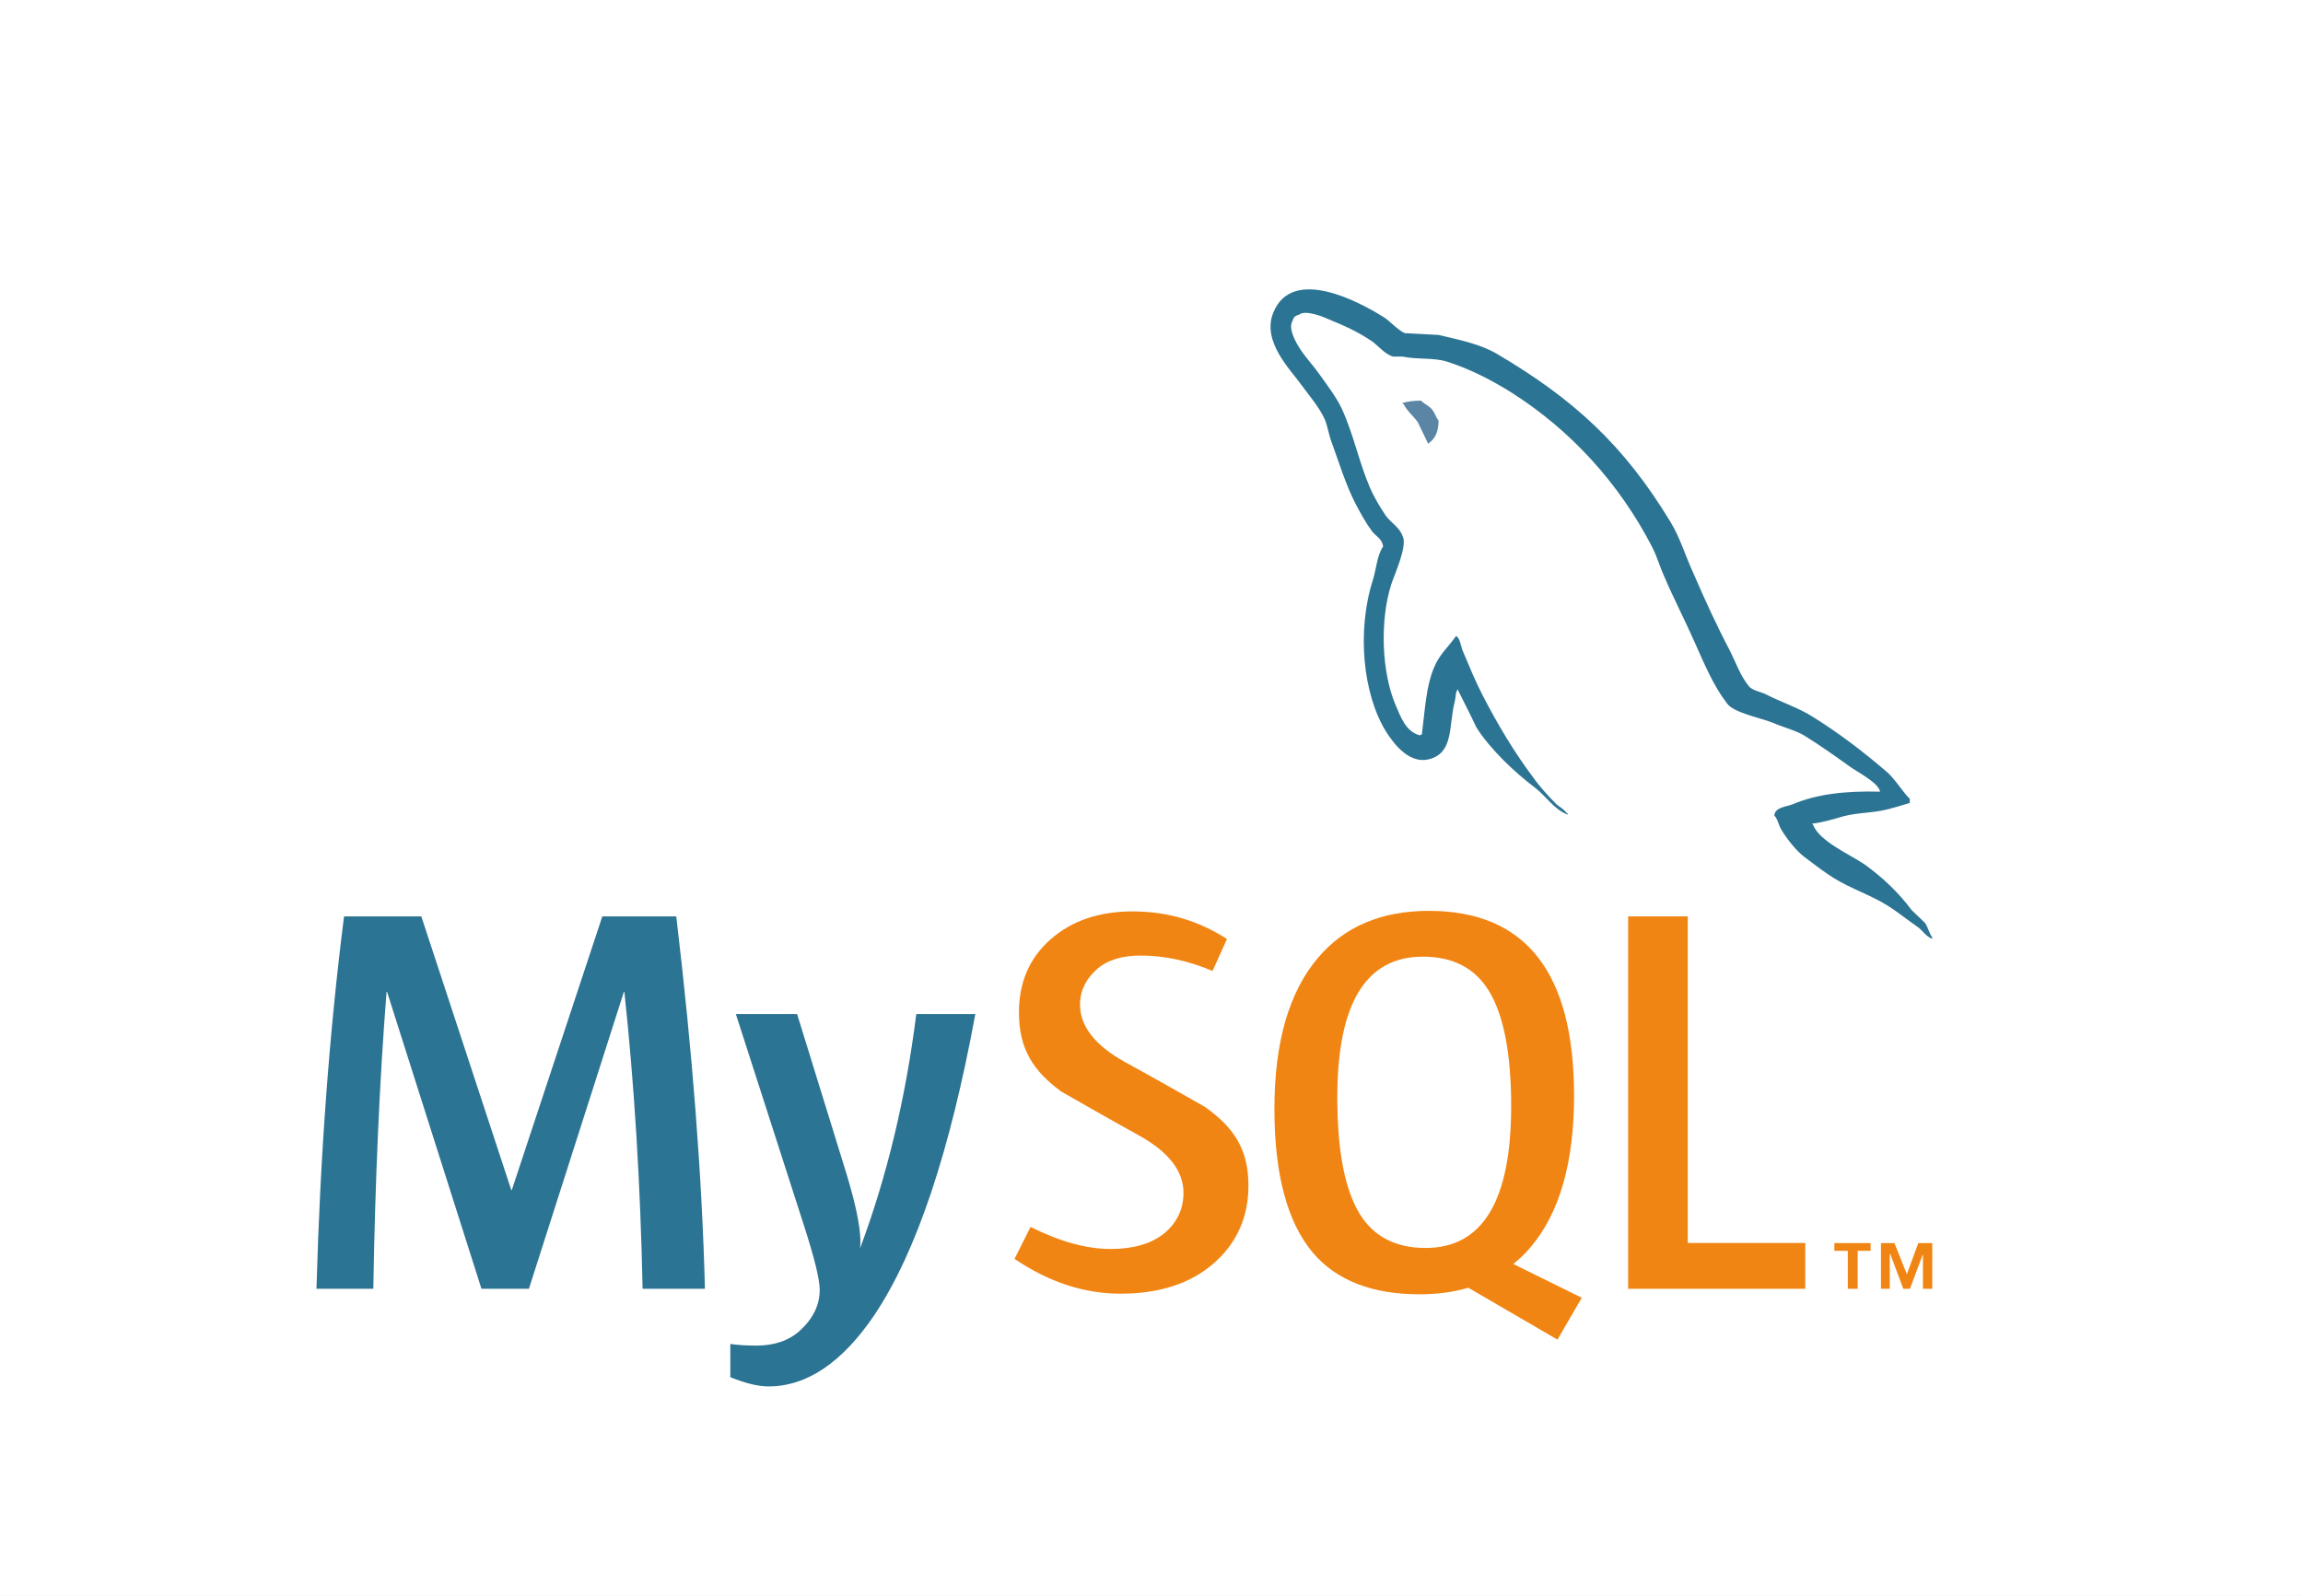
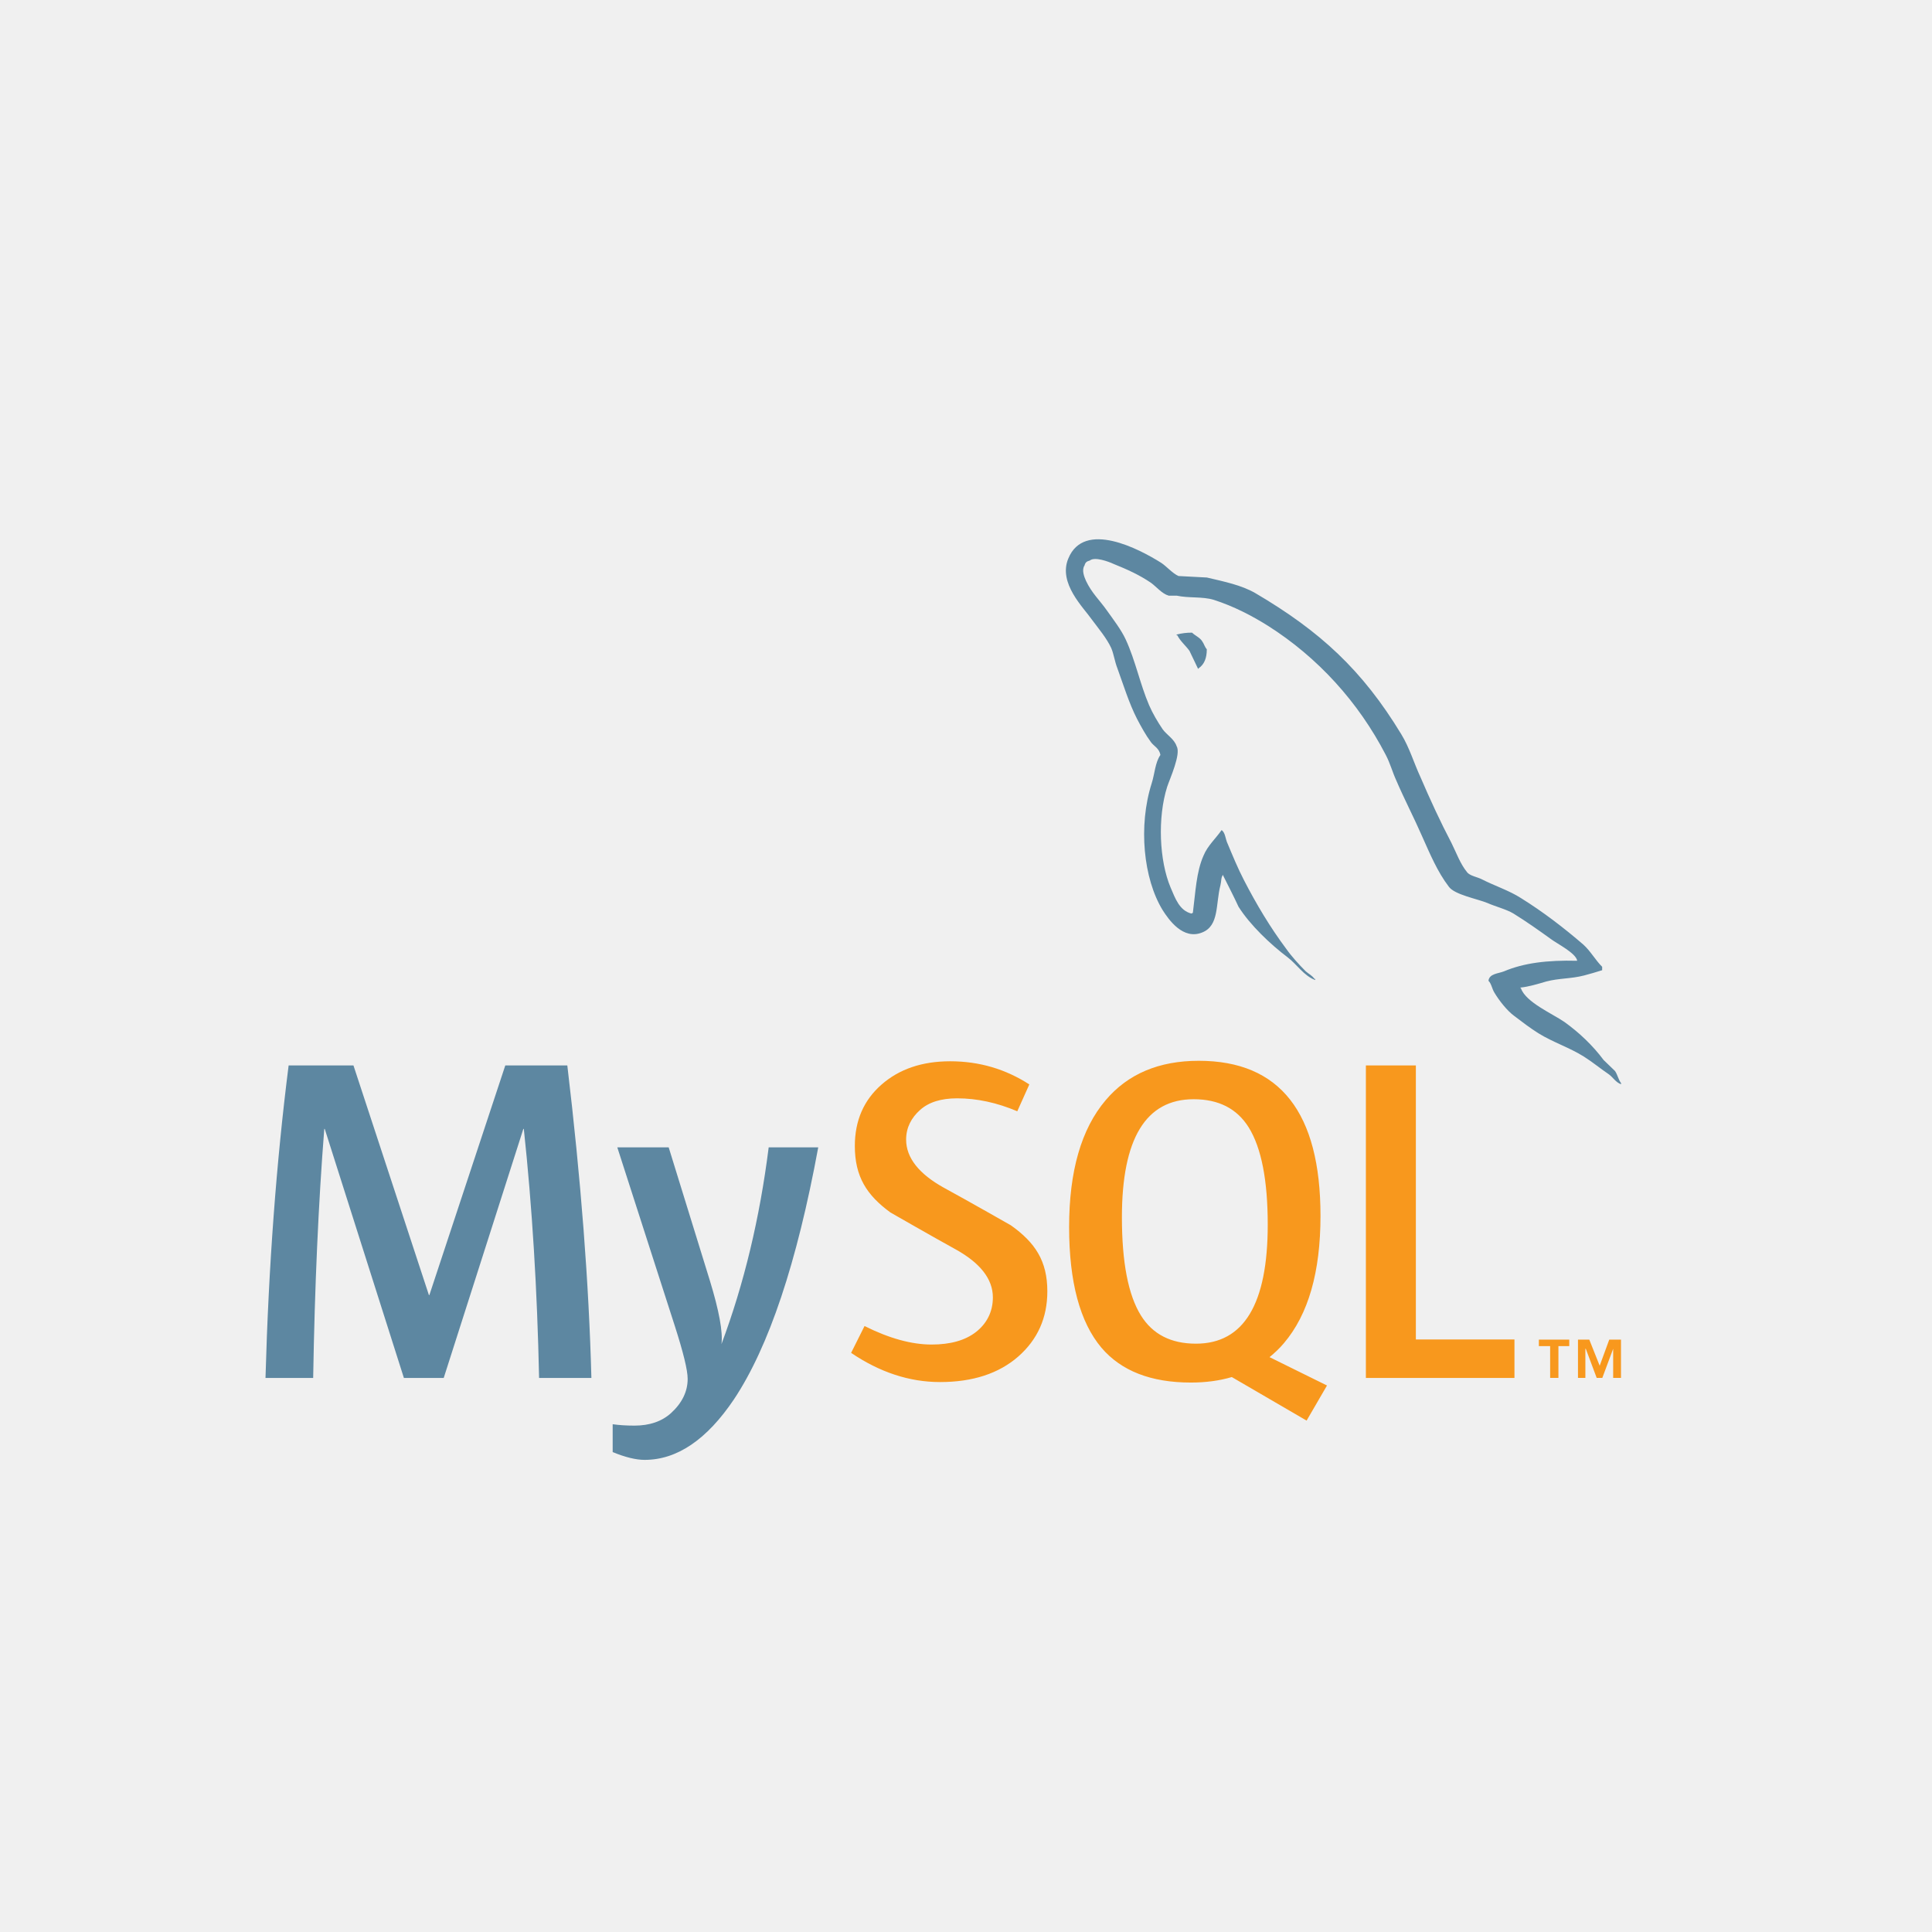
- <svg xmlns="http://www.w3.org/2000/svg" version="1.1" id="svg2" width="319.32" height="221.32" viewBox="0 0 319.32 221.32">
-   <defs id="defs6" />
-   <g id="g8" transform="matrix(1.333333,0,0,-1.333333,0,221.32)">
-     <g id="g10" transform="scale(0.1)">
-       <path d="M 2394.87,0 H 0 V 1659.91 H 2394.87 V 0" style="fill:#ffffff;fill-opacity:1;fill-rule:nonzero;stroke:none" id="path12" />
-       <path d="m 1477.69,1243.17 c -7.94,0 -13.54,-0.96 -19.19,-2.35 v -0.94 h 0.91 c 3.78,-7.47 10.34,-12.66 14.98,-19.2 3.77,-7.49 7.05,-14.95 10.79,-22.45 0.46,0.46 0.91,0.95 0.91,0.95 6.6,4.66 9.87,12.14 9.87,23.39 -2.83,3.3 -3.27,6.55 -5.63,9.84 -2.8,4.67 -8.89,7.01 -12.64,10.76" style="fill:#5b85a4;fill-opacity:1;fill-rule:evenodd;stroke:none" id="path14" />
-       <path d="m 733.074,319.32 h -64.832 c -2.285,109.43 -8.601,212.328 -18.933,308.719 h -0.571 L 550.027,319.32 h -49.363 l -98.113,308.719 h -0.578 C 394.695,535.469 390.117,432.57 388.215,319.32 h -59.113 c 3.82,137.731 13.378,266.84 28.679,387.36 h 80.356 l 93.535,-284.621 h 0.574 l 94.109,284.621 h 76.887 C 720.078,565.531 730.02,436.379 733.074,319.32" style="fill:#2c7493;fill-opacity:1;fill-rule:nonzero;stroke:none" id="path16" />
-       <path d="M 1014.26,605.109 C 987.859,461.859 953.035,357.762 909.813,292.82 c -33.68,-50.039 -70.575,-75.058 -110.75,-75.058 -10.711,0 -23.918,3.226 -39.59,9.636 v 34.532 c 7.656,-1.121 16.64,-1.719 26.972,-1.719 18.743,0 33.848,5.18 45.34,15.519 13.762,12.598 20.649,26.758 20.649,42.45 0,10.718 -5.371,32.711 -16.067,65.98 l -71.152,220.949 h 63.691 l 51.067,-165.25 c 11.472,-37.519 16.257,-63.711 14.343,-78.64 27.93,74.601 47.442,155.902 58.543,243.89 h 61.401" style="fill:#2c7493;fill-opacity:1;fill-rule:nonzero;stroke:none" id="path18" />
-       <path d="m 1877.3,319.32 h -184.19 v 387.36 h 61.98 V 366.969 H 1877.3 V 319.32" style="fill:#f18513;fill-opacity:1;fill-rule:nonzero;stroke:none" id="path20" />
-       <path d="m 1414.23,396.809 c -15.69,25.25 -23.55,65.769 -23.55,121.64 0,97.539 29.66,146.344 88.95,146.344 31,0 53.75,-11.672 68.3,-34.992 15.67,-25.262 23.53,-65.43 23.53,-120.52 0,-98.32 -29.66,-147.5 -88.95,-147.5 -30.99,0 -53.75,11.66 -68.28,35.028 m 230.68,-86.829 -71.2,35.11 c 6.34,5.199 12.36,10.808 17.81,17.301 30.23,35.539 45.36,88.14 45.36,157.781 0,128.148 -50.31,192.258 -150.92,192.258 -49.35,0 -87.81,-16.25 -115.35,-48.797 -30.24,-35.582 -45.34,-87.985 -45.34,-157.235 0,-68.089 13.38,-118.039 40.16,-149.769 24.49,-28.68 61.41,-43.039 110.77,-43.039 18.43,0 35.34,2.269 50.71,6.808 l 92.72,-53.957 25.28,43.539" style="fill:#f18513;fill-opacity:1;fill-rule:evenodd;stroke:none" id="path22" />
-       <path d="m 1298.26,426.691 c 0,-32.851 -12.07,-59.82 -36.13,-80.921 -24.08,-21.008 -56.43,-31.54 -96.94,-31.54 -37.89,0 -74.61,12.122 -110.18,36.168 l 16.64,33.274 c 30.61,-15.301 58.31,-22.942 83.18,-22.942 23.33,0 41.59,5.192 54.8,15.45 13.18,10.332 21.08,24.742 21.08,43.019 0,23 -16.04,42.66 -45.47,59.153 -27.17,14.91 -81.47,46.039 -81.47,46.039 -29.42,21.461 -44.17,44.488 -44.17,82.429 0,31.379 11,56.743 32.97,76.039 22.02,19.336 50.43,29.004 85.22,29.004 35.96,0 68.66,-9.597 98.11,-28.722 l -14.96,-33.243 c -25.2,10.684 -50.05,16.047 -74.55,16.047 -19.88,0 -35.2,-4.773 -45.88,-14.375 -10.74,-9.519 -17.38,-21.769 -17.38,-36.699 0,-22.941 16.39,-42.84 46.65,-59.652 27.51,-14.918 83.14,-46.649 83.14,-46.649 30.26,-21.422 45.34,-44.261 45.34,-81.879" style="fill:#f18513;fill-opacity:1;fill-rule:nonzero;stroke:none" id="path24" />
-       <path d="m 1955.08,836.434 c -37.46,0.937 -66.47,-2.801 -90.8,-13.106 -7.02,-2.805 -18.24,-2.805 -19.2,-11.699 3.77,-3.738 4.22,-9.816 7.52,-14.988 5.6,-9.36 15.41,-21.977 24.32,-28.547 9.83,-7.492 19.66,-14.953 29.97,-21.504 18.24,-11.281 38.84,-17.805 56.6,-29.043 10.33,-6.543 20.59,-14.961 30.92,-22 5.13,-3.742 8.38,-9.836 14.96,-12.152 v 1.418 c -3.3,4.199 -4.22,10.285 -7.48,14.992 -4.67,4.644 -9.36,8.883 -14.05,13.543 -13.58,18.25 -30.45,34.148 -48.66,47.254 -14.99,10.324 -47.77,24.367 -53.83,41.632 0,0 -0.49,0.496 -0.95,0.957 10.3,0.95 22.49,4.7 32.31,7.539 15.89,4.2 30.4,3.25 46.78,7.45 7.5,1.886 14.99,4.242 22.51,6.543 v 4.242 c -8.47,8.406 -14.53,19.656 -23.42,27.605 -23.85,20.586 -50.09,40.696 -77.23,57.571 -14.53,9.363 -33.25,15.418 -48.7,23.394 -5.59,2.813 -14.94,4.199 -18.23,8.906 -8.43,10.293 -13.13,23.848 -19.2,36.036 -13.56,25.713 -26.69,54.253 -38.37,81.443 -8.42,18.24 -13.57,36.48 -23.87,53.34 -48.23,79.58 -100.63,127.76 -181.13,175.04 -17.32,9.84 -37.91,14.05 -59.89,19.2 -11.72,0.49 -23.41,1.4 -35.11,1.86 -7.5,3.29 -15,12.19 -21.54,16.4 -26.69,16.84 -95.46,53.34 -115.13,5.14 -12.64,-30.44 18.72,-60.38 29.49,-75.83 7.95,-10.75 18.26,-22.94 23.85,-35.09 3.28,-7.96 4.22,-16.4 7.51,-24.81 7.48,-20.59 14.49,-43.53 24.34,-62.73 5.13,-9.83 10.74,-20.14 17.29,-28.99 3.78,-5.18 10.31,-7.49 11.72,-15.94 -6.53,-9.35 -7.04,-23.39 -10.78,-35.1 -16.84,-52.89 -10.3,-118.414 13.58,-157.254 7.47,-11.699 25.28,-37.449 49.15,-27.597 21.06,8.41 16.38,35.089 22.46,58.476 1.4,5.656 0.46,9.367 3.26,13.106 v -0.946 c 6.55,-13.086 13.12,-25.691 19.2,-38.84 14.53,-22.91 39.78,-46.785 60.86,-62.683 11.2,-8.457 20.1,-22.942 34.14,-28.106 v 1.414 h -0.92 c -2.82,4.2 -7.02,6.086 -10.77,9.348 -8.42,8.43 -17.76,18.731 -24.34,28.086 -19.65,26.199 -36.99,55.234 -52.4,85.184 -7.51,14.543 -14.05,30.441 -20.14,44.941 -2.8,5.59 -2.8,14.039 -7.49,16.84 -7.04,-10.285 -17.31,-19.191 -22.45,-31.789 -8.9,-20.149 -9.83,-44.949 -13.13,-70.703 -1.86,-0.489 -0.92,0 -1.86,-0.93 -14.96,3.742 -20.11,19.184 -25.74,32.246 -14.04,33.274 -16.4,86.627 -4.21,125.007 3.26,9.81 17.34,40.7 11.7,50.06 -2.83,8.93 -12.18,14.03 -17.32,21.08 -6.07,8.89 -12.66,20.1 -16.83,29.95 -11.24,26.2 -16.89,55.23 -29.02,81.43 -5.62,12.19 -15.47,24.83 -23.4,36.04 -8.91,12.64 -18.73,21.53 -25.76,36.49 -2.32,5.16 -5.6,13.59 -1.87,19.19 0.92,3.75 2.82,5.16 6.57,6.1 6.05,5.15 23.39,-1.39 29.46,-4.2 17.33,-7 31.84,-13.59 46.33,-23.4 6.56,-4.69 13.58,-13.58 21.99,-15.94 h 9.85 c 14.97,-3.25 31.83,-0.91 45.88,-5.14 24.79,-7.95 47.25,-19.65 67.39,-32.29 61.29,-38.85 111.84,-94.09 145.99,-160.07 5.63,-10.75 7.99,-20.59 13.13,-31.8 9.83,-22.98 22.01,-46.38 31.82,-68.823 9.82,-22 19.2,-44.446 33.26,-62.727 7,-9.812 35.09,-14.961 47.73,-20.113 9.34,-4.199 23.87,-7.949 32.3,-13.09 15.91,-9.812 31.79,-21.062 46.79,-31.844 7.47,-5.617 30.88,-17.304 32.29,-26.679" style="fill:#2c7493;fill-opacity:1;fill-rule:evenodd;stroke:none" id="path26" />
-       <path d="m 1921.54,319.359 h 10.27 v 39.411 h 13.44 v 8.05 h -37.67 v -8.05 h 13.96 z m 78.15,0 h 9.68 v 47.461 h -14.56 l -11.85,-32.351 -12.9,32.351 h -14.03 v -47.461 h 9.16 v 36.121 h 0.52 l 13.51,-36.121 h 6.98 l 13.49,36.121 v -36.121" style="fill:#f18513;fill-opacity:1;fill-rule:nonzero;stroke:none" id="path28" />
-     </g>
-   </g>
+ <svg xmlns="http://www.w3.org/2000/svg" width="800px" height="800px" viewBox="-18.458 -22.75 191.151 191.151">
+   <path d="M-18.458 6.58h191.151v132.49H-18.458V6.58z" fill="none" />
+   <path d="M40.054 113.583h-5.175c-.183-8.735-.687-16.947-1.511-24.642h-.046l-7.879 24.642h-3.94l-7.832-24.642h-.045c-.581 7.388-.947 15.602-1.099 24.642H7.81c.304-10.993 1.068-21.299 2.289-30.919h6.414l7.465 22.719h.046l7.511-22.719h6.137c1.344 11.268 2.138 21.575 2.382 30.919M62.497 90.771c-2.107 11.434-4.887 19.742-8.337 24.928-2.688 3.992-5.633 5.99-8.84 5.99-.855 0-1.91-.258-3.16-.77v-2.757c.611.088 1.328.138 2.152.138 1.498 0 2.702-.412 3.62-1.238 1.098-1.006 1.647-2.137 1.647-3.388 0-.858-.428-2.612-1.282-5.268L42.618 90.77h5.084l4.076 13.19c.916 2.995 1.298 5.086 1.145 6.277 2.229-5.953 3.786-12.444 4.673-19.468h4.901v.002z" fill="#5d87a1" />
+   <path d="M131.382 113.583h-14.7V82.664h4.945v27.113h9.755v3.806zM112.834 114.33l-5.684-2.805c.504-.414.986-.862 1.42-1.381 2.416-2.838 3.621-7.035 3.621-12.594 0-10.229-4.014-15.346-12.045-15.346-3.938 0-7.01 1.298-9.207 3.895-2.414 2.84-3.619 7.022-3.619 12.551 0 5.435 1.068 9.422 3.205 11.951 1.955 2.291 4.902 3.438 8.843 3.438 1.47 0 2.819-.18 4.048-.543l7.4 4.308 2.018-3.474zm-18.413-6.934c-1.252-2.014-1.878-5.248-1.878-9.707 0-7.785 2.365-11.682 7.1-11.682 2.475 0 4.289.932 5.449 2.792 1.25 2.017 1.879 5.222 1.879 9.619 0 7.849-2.367 11.774-7.099 11.774-2.476.001-4.29-.928-5.451-2.796M85.165 105.013c0 2.622-.962 4.773-2.884 6.458-1.924 1.678-4.504 2.519-7.737 2.519-3.024 0-5.956-.966-8.794-2.888l1.329-2.655c2.442 1.223 4.653 1.831 6.638 1.831 1.863 0 3.319-.413 4.375-1.232 1.055-.822 1.684-1.975 1.684-3.433 0-1.837-1.281-3.407-3.631-4.722-2.167-1.19-6.501-3.678-6.501-3.678-2.349-1.712-3.525-3.55-3.525-6.578 0-2.506.877-4.529 2.632-6.068 1.757-1.545 4.024-2.315 6.803-2.315 2.87 0 5.479.769 7.829 2.291l-1.192 2.656c-2.01-.854-3.994-1.281-5.951-1.281-1.585 0-2.809.381-3.66 1.146-.858.762-1.387 1.737-1.387 2.933 0 1.828 1.308 3.418 3.722 4.759 2.196 1.192 6.638 3.723 6.638 3.723 2.409 1.709 3.612 3.53 3.612 6.534" fill="#f8981d" />
+   <path d="M137.59 72.308c-2.99-.076-5.305.225-7.248 1.047-.561.224-1.453.224-1.531.933.303.3.338.784.601 1.198.448.747 1.229 1.752 1.942 2.276.783.6 1.569 1.194 2.393 1.717 1.453.899 3.1 1.422 4.516 2.318.825.521 1.645 1.195 2.471 1.756.406.299.666.784 1.193.971v-.114c-.264-.336-.339-.822-.598-1.196l-1.122-1.082c-1.084-1.456-2.431-2.727-3.884-3.771-1.196-.824-3.812-1.944-4.297-3.322l-.076-.076c.822-.077 1.797-.375 2.578-.604 1.271-.335 2.43-.259 3.734-.594.6-.15 1.195-.338 1.797-.523v-.337c-.676-.673-1.158-1.567-1.869-2.203-1.902-1.643-3.998-3.25-6.164-4.595-1.16-.749-2.652-1.231-3.887-1.868-.445-.225-1.195-.336-1.457-.71-.67-.822-1.047-1.904-1.533-2.877-1.08-2.053-2.129-4.331-3.061-6.502-.674-1.456-1.084-2.91-1.906-4.257-3.85-6.35-8.031-10.196-14.457-13.971-1.381-.786-3.024-1.121-4.779-1.533l-2.803-.148c-.598-.262-1.197-.973-1.719-1.309-2.132-1.344-7.621-4.257-9.189-.411-1.01 2.431 1.494 4.821 2.354 6.054.635.856 1.458 1.83 1.902 2.802.263.635.337 1.309.6 1.98.598 1.644 1.157 3.473 1.943 5.007.41.782.857 1.604 1.381 2.312.3.414.822.597.936 1.272-.521.744-.562 1.867-.861 2.801-1.344 4.221-.819 9.45 1.086 12.552.596.934 2.018 2.99 3.92 2.202 1.684-.672 1.311-2.801 1.795-4.668.111-.451.038-.747.262-1.043v.073c.521 1.045 1.047 2.052 1.53 3.1 1.159 1.829 3.177 3.735 4.858 5.002.895.676 1.604 1.832 2.725 2.245V74.1h-.074c-.227-.335-.559-.485-.857-.745-.674-.673-1.42-1.495-1.943-2.241-1.566-2.093-2.952-4.41-4.182-6.801-.602-1.16-1.121-2.428-1.606-3.586-.226-.447-.226-1.121-.601-1.346-.562.821-1.381 1.532-1.791 2.538-.711 1.609-.785 3.588-1.049 5.646l-.147.072c-1.19-.299-1.604-1.53-2.056-2.575-1.119-2.654-1.307-6.914-.336-9.976.26-.783 1.385-3.249.936-3.995-.225-.715-.973-1.122-1.383-1.685-.482-.708-1.01-1.604-1.346-2.39-.896-2.091-1.347-4.408-2.312-6.498-.451-.974-1.234-1.982-1.868-2.879-.712-1.008-1.495-1.718-2.058-2.913-.186-.411-.447-1.083-.148-1.53.073-.3.225-.412.523-.487.484-.409 1.867.111 2.352.336 1.385.56 2.543 1.083 3.699 1.867.523.375 1.084 1.085 1.755 1.272h.786c1.193.26 2.538.072 3.661.41 1.979.636 3.772 1.569 5.38 2.576 4.893 3.103 8.928 7.512 11.652 12.778.447.858.637 1.644 1.045 2.539.787 1.832 1.76 3.7 2.541 5.493.785 1.755 1.533 3.547 2.654 5.005.559.784 2.805 1.195 3.812 1.606.745.335 1.905.633 2.577 1.044 1.271.783 2.537 1.682 3.732 2.543.595.448 2.465 1.382 2.576 2.13M99.484 39.844a5.82 5.82 0 0 0-1.529.188v.075h.072c.301.597.824 1.011 1.197 1.532.301.599.562 1.193.857 1.791l.072-.074c.527-.373.789-.971.789-1.868-.227-.264-.262-.522-.451-.784-.22-.374-.705-.56-1.007-.86" fill="#5d87a1" />
+   <path d="M141.148 113.578h.774v-3.788h-1.161l-.947 2.585-1.029-2.585h-1.118v3.788h.731v-2.882h.041l1.078 2.882h.557l1.074-2.882v2.882zm-6.235 0h.819v-3.146h1.072v-.643h-3.008v.643h1.115l.002 3.146z" fill="#f8981d" />
</svg>
